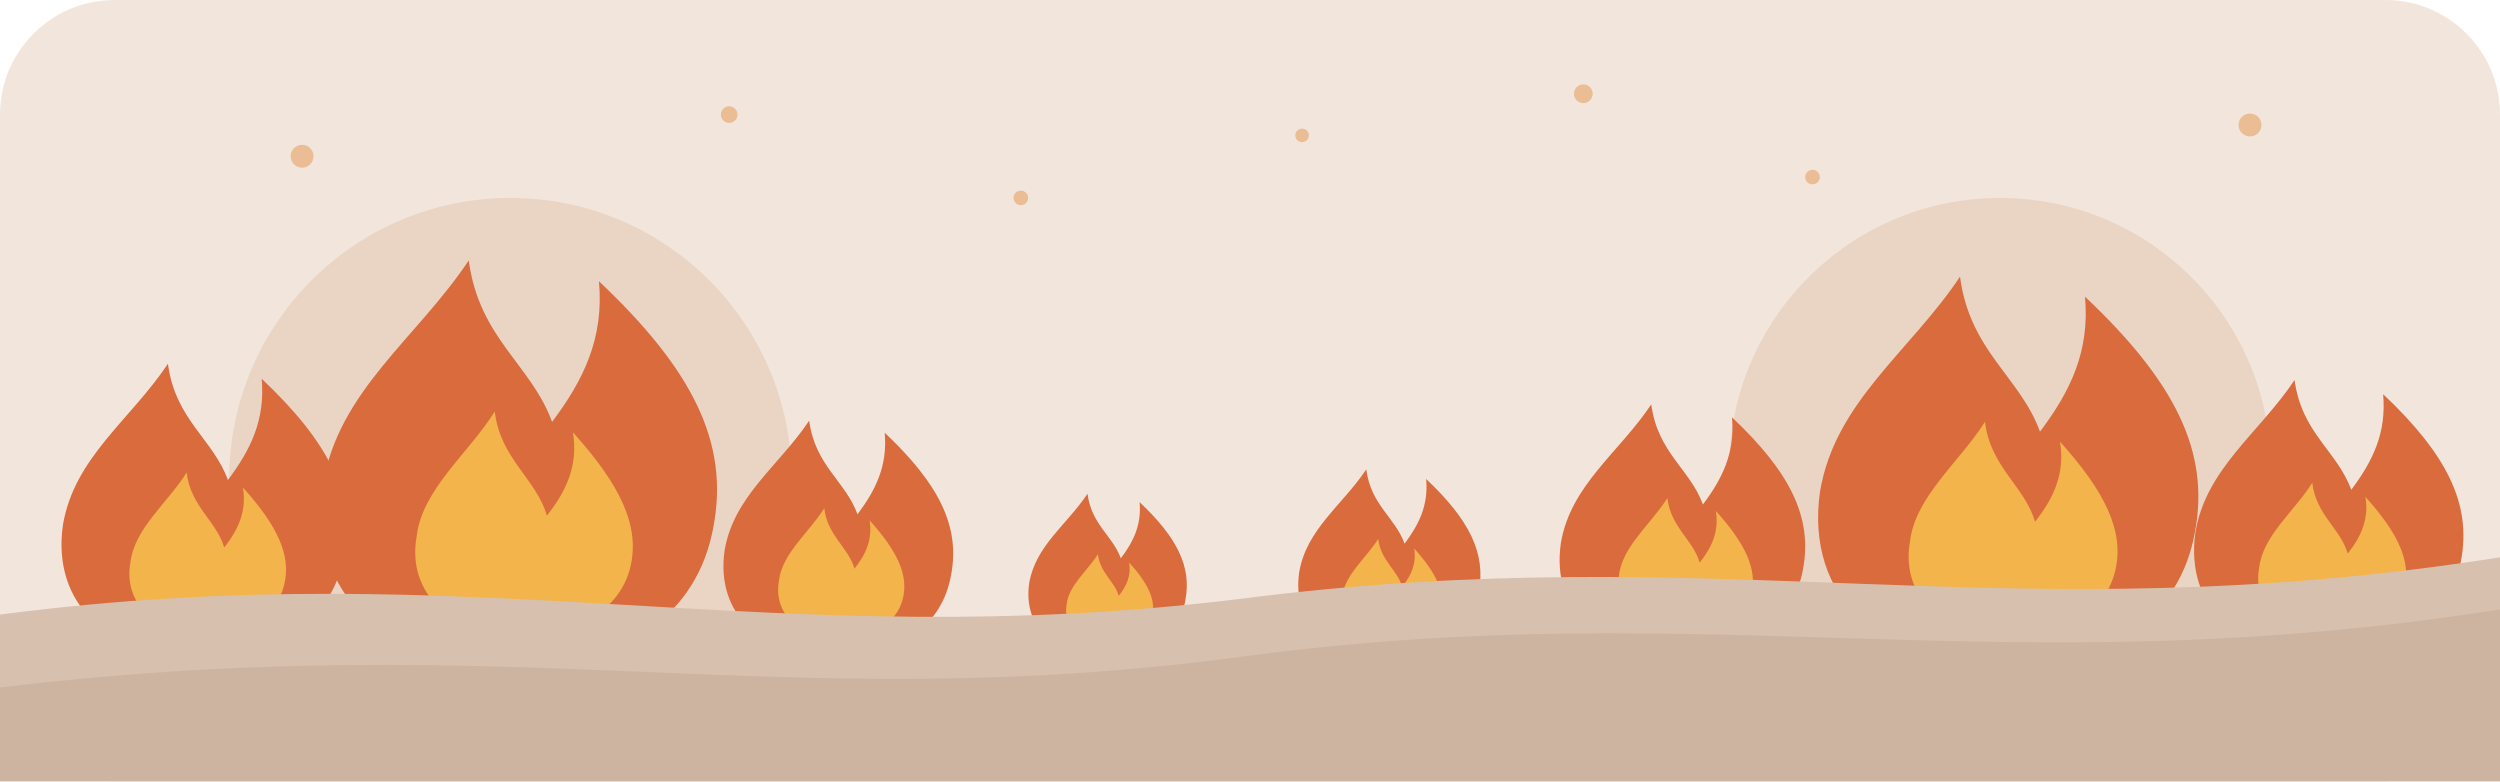
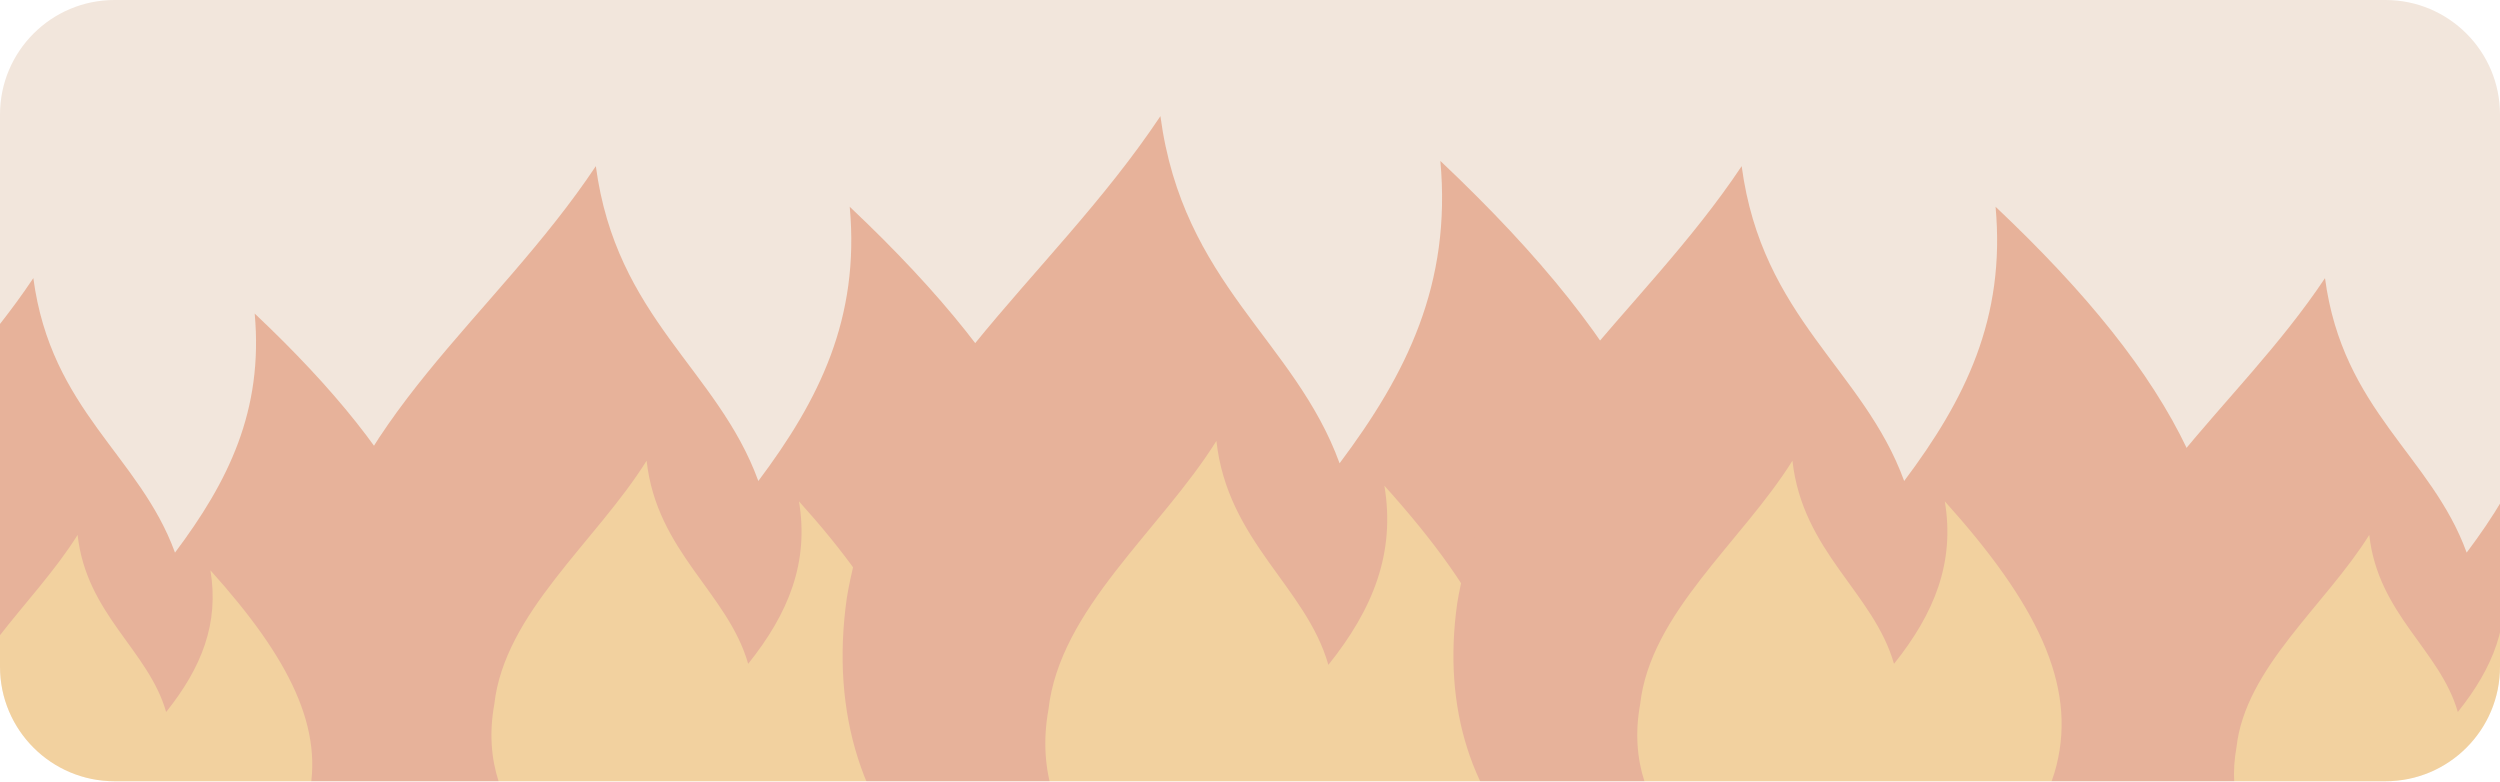
<svg xmlns="http://www.w3.org/2000/svg" xmlns:xlink="http://www.w3.org/1999/xlink" viewBox="0 0 480 150" role="img" aria-label="Fireplace artwork">
  <defs>
+     <clipPath id="fireplace-frame">
+       <rect width="480" height="150" rx="22" />
+     </clipPath>
    <g id="flame">
      <path d="M0 0c-24 0-39-14-36-35 3-18 18-28 28-43 2 15 12 20 16 31 6-8 10-16 9-27 18 17 25 31 22 47-3 17-17 27-39 27z" fill="#D96B3D" />
      <path d="M1-6c-12 0-21-8-19-19 1-9 10-16 15-24 1 9 8 13 10 20 4-5 6-10 5-16 9 10 13 18 11 26-2 8-10 13-22 13z" fill="#F2B44B" />
    </g>
  </defs>
-   <rect width="480" height="150" rx="22" fill="#F2E6DC" />
-   <circle cx="98" cy="92" r="54" fill="#EAD5C4" />
-   <circle cx="384" cy="90" r="52" fill="#EAD5C4" />
-   <g fill="#E39A5B" opacity=".55">
-     <circle cx="58" cy="30" r="2.2" />
-     <circle cx="140" cy="22" r="1.6" />
-     <circle cx="196" cy="38" r="1.4" />
-     <circle cx="250" cy="26" r="1.3" />
-     <circle cx="304" cy="18" r="1.8" />
-     <circle cx="348" cy="34" r="1.4" />
-     <circle cx="432" cy="24" r="2.2" />
+   <g clip-path="url(#fireplace-frame)">
+     <rect width="480" height="150" fill="#F2E6DC" />
+     <g opacity=".42">
+       <use xlink:href="#flame" href="#flame" transform="translate(20 186) scale(1.7)" />
+       <use xlink:href="#flame" href="#flame" transform="translate(130 184) scale(1.95)" />
+       <use xlink:href="#flame" href="#flame" transform="translate(240 190) scale(2.15)" />
+       <use xlink:href="#flame" href="#flame" transform="translate(350 184) scale(1.95)" />
+       <use xlink:href="#flame" href="#flame" transform="translate(460 186) scale(1.7)" />
+     </g>
  </g>
-   <use xlink:href="#flame" href="#flame" transform="translate(38 126) scale(.72)" />
-   <use xlink:href="#flame" href="#flame" transform="translate(98 128) scale(1)" />
-   <use xlink:href="#flame" href="#flame" transform="translate(160 126) scale(.58)" />
-   <use xlink:href="#flame" href="#flame" transform="translate(212 126) scale(.4)" />
-   <use xlink:href="#flame" href="#flame" transform="translate(266 126) scale(.46)" />
-   <use xlink:href="#flame" href="#flame" transform="translate(322 126) scale(.62)" />
-   <use xlink:href="#flame" href="#flame" transform="translate(384 128) scale(.96)" />
-   <use xlink:href="#flame" href="#flame" transform="translate(446 126) scale(.68)" />
-   <path d="M0 118c92-12 148 8 238-3 93-12 147 7 242-8v43H0z" fill="#D7C0AE" />
-   <path d="M0 132c100-12 150 6 239-6 90-12 146 6 241-9v33H0z" fill="#C9AF9B" opacity=".7" />
</svg>
